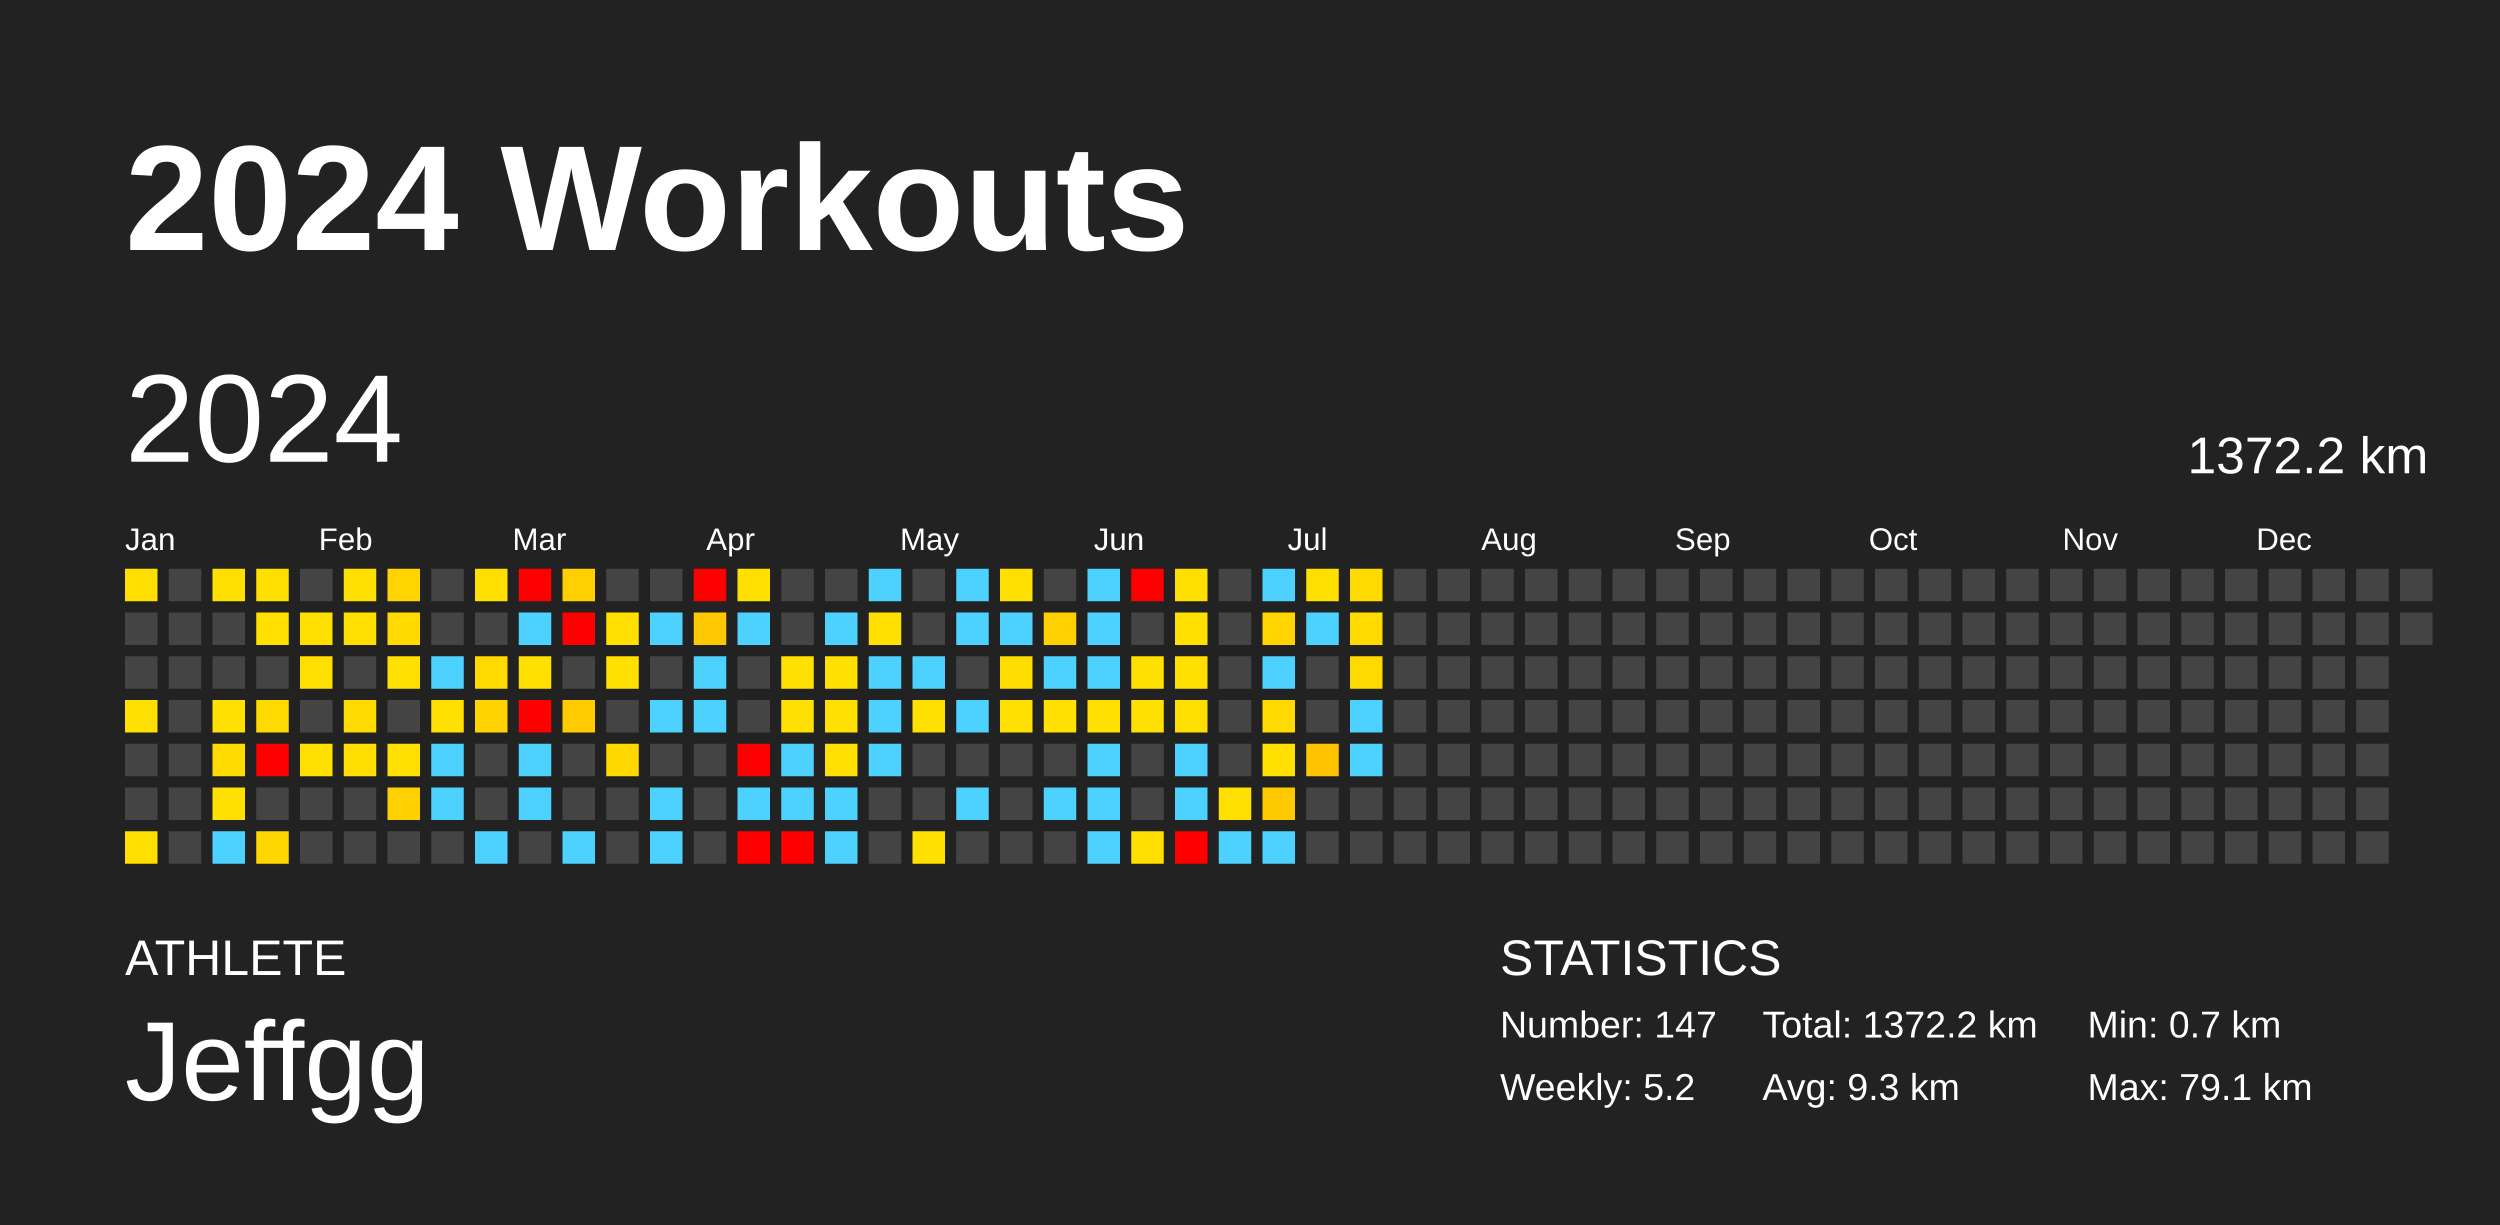
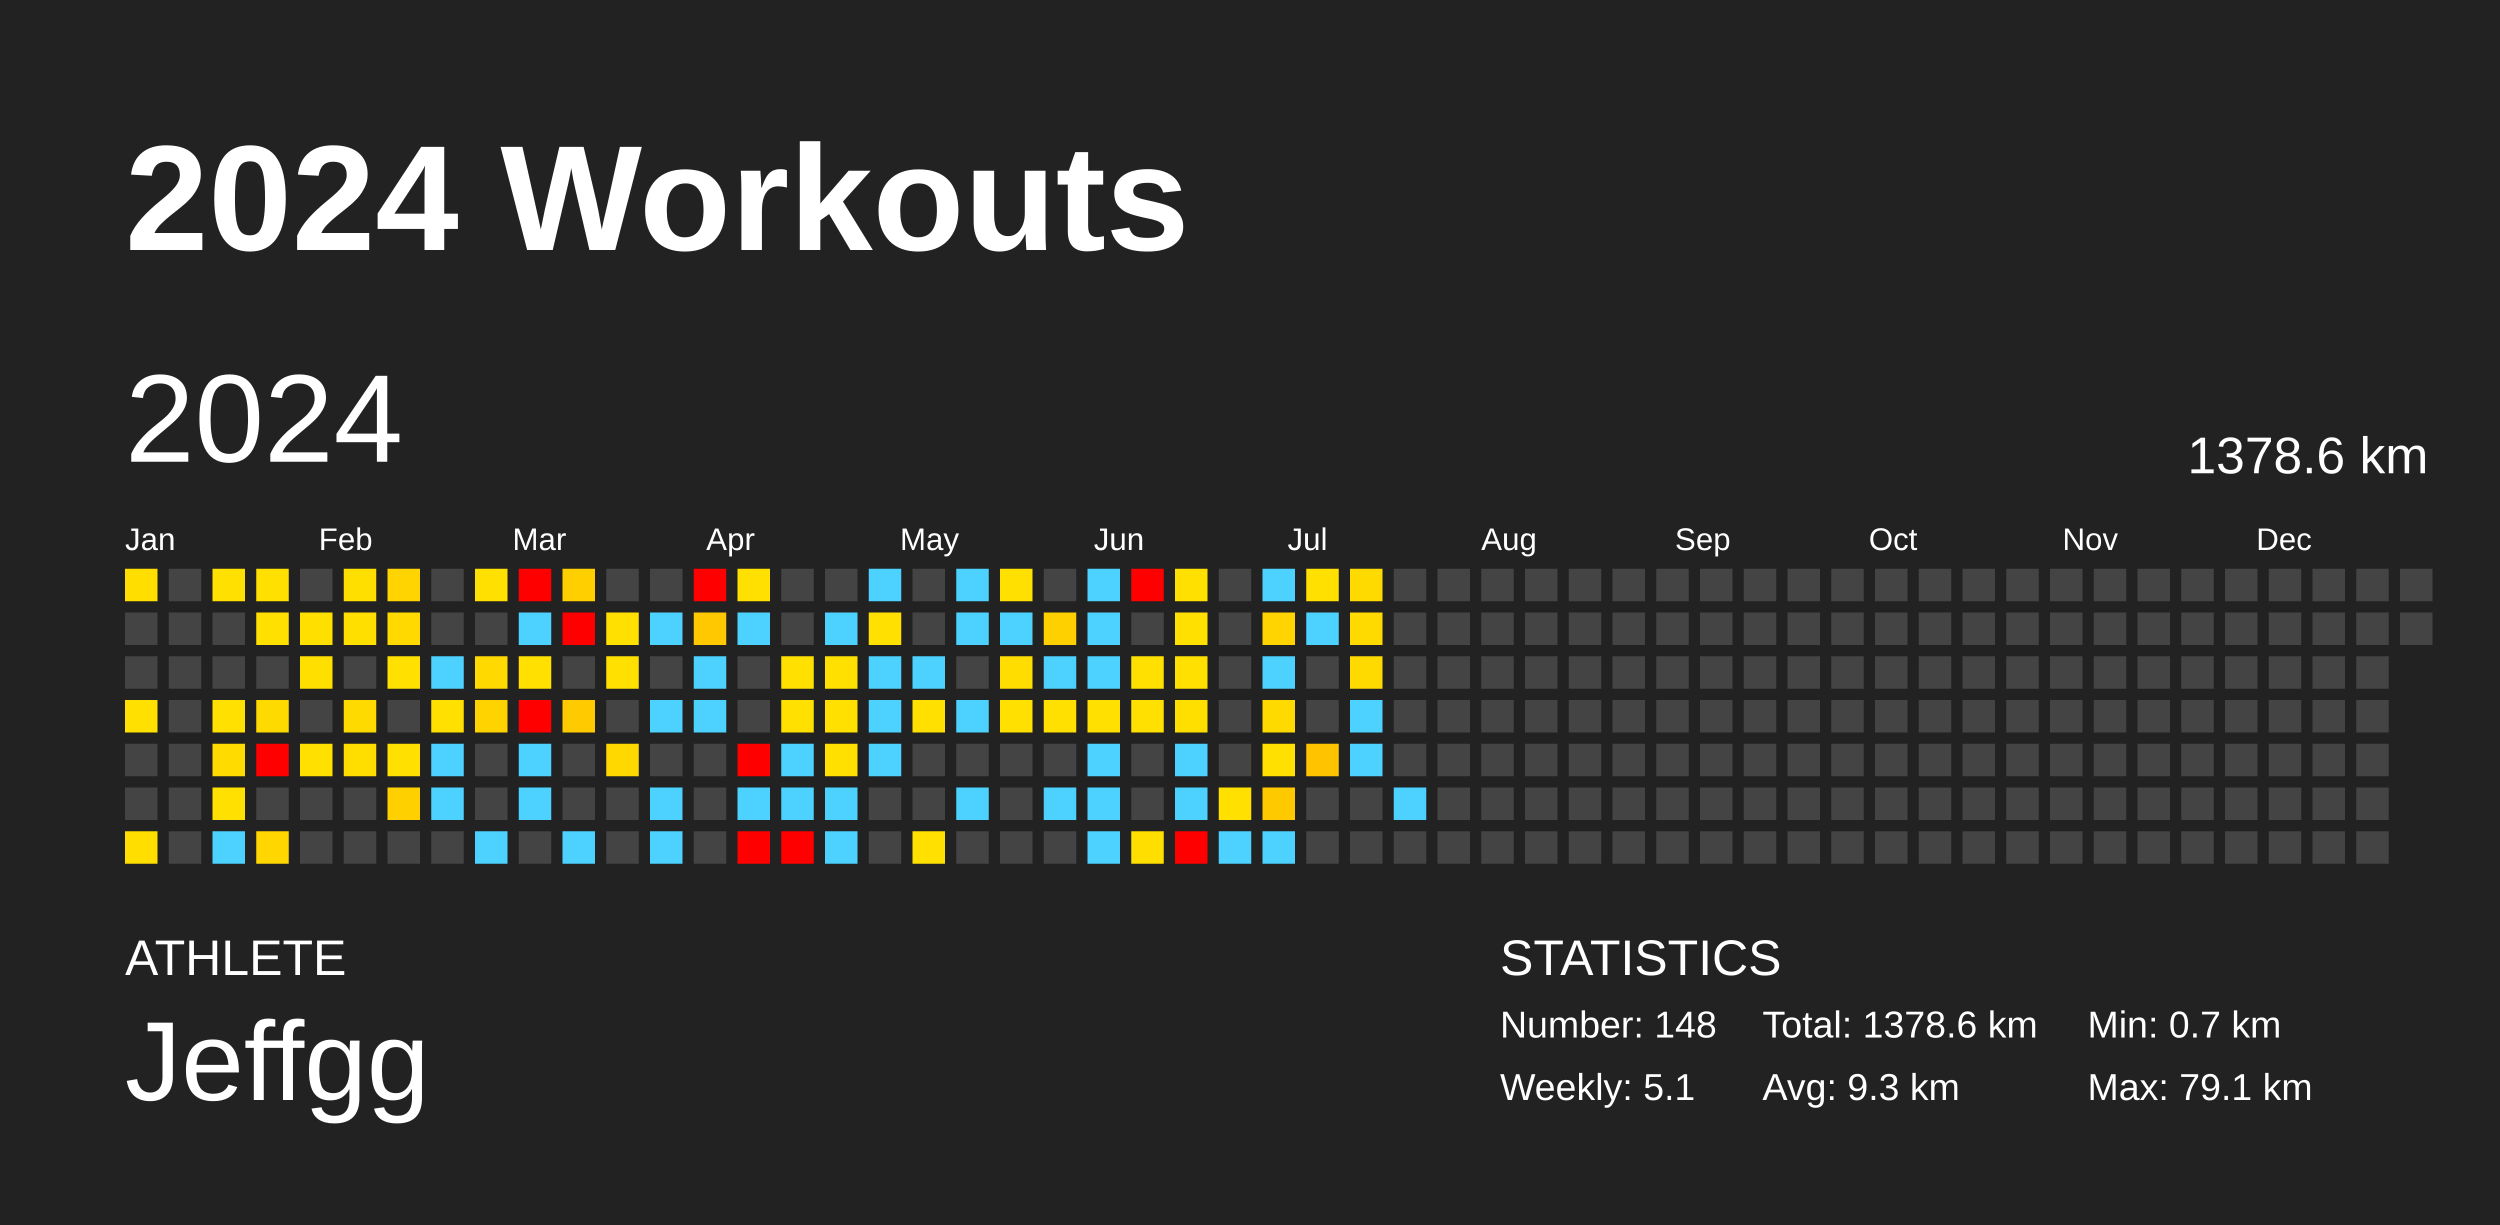
<svg xmlns="http://www.w3.org/2000/svg" baseProfile="full" height="98mm" version="1.1" viewBox="0,0,200,98" width="200mm">
  <defs />
  <rect fill="#222222" height="98" width="200" x="0" y="0" />
  <text fill="#FFFFFF" style="font-size:12px; font-family:Arial; font-weight:bold;" x="10" y="20">2024 Workouts</text>
  <text fill="#FFFFFF" style="font-size:4px; font-family:Arial" x="10" y="78">ATHLETE</text>
  <text fill="#FFFFFF" style="font-size:9px; font-family:Arial" x="10" y="88">Jeffgg</text>
  <text fill="#FFFFFF" style="font-size:4px; font-family:Arial" x="120" y="78">STATISTICS</text>
-   <text fill="#FFFFFF" style="font-size:3px; font-family:Arial" x="120" y="83">Number: 147</text>
-   <text fill="#FFFFFF" style="font-size:3px; font-family:Arial" x="120" y="88">Weekly: 5.2</text>
-   <text fill="#FFFFFF" style="font-size:3px; font-family:Arial" x="141" y="83">Total: 1372.2 km</text>
+   <text fill="#FFFFFF" style="font-size:3px; font-family:Arial" x="120" y="83">Number: 148</text>
+   <text fill="#FFFFFF" style="font-size:3px; font-family:Arial" x="120" y="88">Weekly: 5.1</text>
+   <text fill="#FFFFFF" style="font-size:3px; font-family:Arial" x="141" y="83">Total: 1378.6 km</text>
  <text fill="#FFFFFF" style="font-size:3px; font-family:Arial" x="141" y="88">Avg: 9.3 km</text>
  <text fill="#FFFFFF" style="font-size:3px; font-family:Arial" x="167" y="83">Min: 0.7 km</text>
  <text fill="#FFFFFF" style="font-size:3px; font-family:Arial" x="167" y="88">Max: 79.1 km</text>
  <text dominant-baseline="hanging" fill="#FFFFFF" style="font-size:10.0px; font-family:Arial;" x="10" y="30">2024</text>
-   <text dominant-baseline="hanging" fill="#FFFFFF" style="font-size:4.125px; font-family:Arial;" x="175" y="35">1372.2 km</text>
+   <text dominant-baseline="hanging" fill="#FFFFFF" style="font-size:4.125px; font-family:Arial;" x="175" y="35">1378.6 km</text>
  <text fill="#FFFFFF" style="font-size:2.5px; font-family:Arial" x="10.0" y="44">Jan</text>
  <text fill="#FFFFFF" style="font-size:2.5px; font-family:Arial" x="25.5" y="44">Feb</text>
  <text fill="#FFFFFF" style="font-size:2.5px; font-family:Arial" x="41.0" y="44">Mar</text>
  <text fill="#FFFFFF" style="font-size:2.5px; font-family:Arial" x="56.5" y="44">Apr</text>
  <text fill="#FFFFFF" style="font-size:2.5px; font-family:Arial" x="72.0" y="44">May</text>
  <text fill="#FFFFFF" style="font-size:2.5px; font-family:Arial" x="87.5" y="44">Jun</text>
  <text fill="#FFFFFF" style="font-size:2.5px; font-family:Arial" x="103.0" y="44">Jul</text>
  <text fill="#FFFFFF" style="font-size:2.5px; font-family:Arial" x="118.5" y="44">Aug</text>
  <text fill="#FFFFFF" style="font-size:2.5px; font-family:Arial" x="134.0" y="44">Sep</text>
  <text fill="#FFFFFF" style="font-size:2.5px; font-family:Arial" x="149.5" y="44">Oct</text>
  <text fill="#FFFFFF" style="font-size:2.5px; font-family:Arial" x="165.0" y="44">Nov</text>
  <text fill="#FFFFFF" style="font-size:2.5px; font-family:Arial" x="180.5" y="44">Dec</text>
  <rect fill="#ffde00" height="2.6" width="2.6" x="10.0" y="45.5" />
  <rect fill="#444444" height="2.6" width="2.6" x="10.0" y="49.0" />
  <rect fill="#444444" height="2.6" width="2.6" x="10.0" y="52.5" />
  <rect fill="#ffe000" height="2.6" width="2.6" x="10.0" y="56.0" />
  <rect fill="#444444" height="2.6" width="2.6" x="10.0" y="59.5" />
  <rect fill="#444444" height="2.6" width="2.6" x="10.0" y="63.0" />
  <rect fill="#ffde00" height="2.6" width="2.6" x="10.0" y="66.5" />
  <rect fill="#444444" height="2.6" width="2.6" x="13.5" y="45.5" />
  <rect fill="#444444" height="2.6" width="2.6" x="13.5" y="49.0" />
  <rect fill="#444444" height="2.6" width="2.6" x="13.5" y="52.5" />
  <rect fill="#444444" height="2.6" width="2.6" x="13.5" y="56.0" />
  <rect fill="#444444" height="2.6" width="2.6" x="13.5" y="59.5" />
  <rect fill="#444444" height="2.6" width="2.6" x="13.5" y="63.0" />
  <rect fill="#444444" height="2.6" width="2.6" x="13.5" y="66.5" />
  <rect fill="#ffe000" height="2.6" width="2.6" x="17.0" y="45.5" />
  <rect fill="#444444" height="2.6" width="2.6" x="17.0" y="49.0" />
  <rect fill="#444444" height="2.6" width="2.6" x="17.0" y="52.5" />
  <rect fill="#ffe000" height="2.6" width="2.6" x="17.0" y="56.0" />
  <rect fill="#ffdb00" height="2.6" width="2.6" x="17.0" y="59.5" />
  <rect fill="#ffe000" height="2.6" width="2.6" x="17.0" y="63.0" />
  <rect fill="#4dd2ff" height="2.6" width="2.6" x="17.0" y="66.5" />
  <rect fill="#ffe000" height="2.6" width="2.6" x="20.5" y="45.5" />
  <rect fill="#ffe000" height="2.6" width="2.6" x="20.5" y="49.0" />
  <rect fill="#444444" height="2.6" width="2.6" x="20.5" y="52.5" />
  <rect fill="#ffda00" height="2.6" width="2.6" x="20.5" y="56.0" />
  <rect fill="red" height="2.6" width="2.6" x="20.5" y="59.5" />
  <rect fill="#444444" height="2.6" width="2.6" x="20.5" y="63.0" />
  <rect fill="#ffd600" height="2.6" width="2.6" x="20.5" y="66.5" />
  <rect fill="#444444" height="2.6" width="2.6" x="24.0" y="45.5" />
  <rect fill="#ffdf00" height="2.6" width="2.6" x="24.0" y="49.0" />
  <rect fill="#ffdf00" height="2.6" width="2.6" x="24.0" y="52.5" />
  <rect fill="#444444" height="2.6" width="2.6" x="24.0" y="56.0" />
  <rect fill="#ffe000" height="2.6" width="2.6" x="24.0" y="59.5" />
  <rect fill="#444444" height="2.6" width="2.6" x="24.0" y="63.0" />
  <rect fill="#444444" height="2.6" width="2.6" x="24.0" y="66.5" />
  <rect fill="#ffdf00" height="2.6" width="2.6" x="27.5" y="45.5" />
  <rect fill="#ffdf00" height="2.6" width="2.6" x="27.5" y="49.0" />
  <rect fill="#444444" height="2.6" width="2.6" x="27.5" y="52.5" />
  <rect fill="#ffda00" height="2.6" width="2.6" x="27.5" y="56.0" />
  <rect fill="#ffde00" height="2.6" width="2.6" x="27.5" y="59.5" />
  <rect fill="#444444" height="2.6" width="2.6" x="27.5" y="63.0" />
  <rect fill="#444444" height="2.6" width="2.6" x="27.5" y="66.5" />
  <rect fill="#ffd400" height="2.6" width="2.6" x="31.0" y="45.5" />
  <rect fill="#ffd900" height="2.6" width="2.6" x="31.0" y="49.0" />
  <rect fill="#ffe000" height="2.6" width="2.6" x="31.0" y="52.5" />
  <rect fill="#444444" height="2.6" width="2.6" x="31.0" y="56.0" />
  <rect fill="#ffe000" height="2.6" width="2.6" x="31.0" y="59.5" />
  <rect fill="#ffd000" height="2.6" width="2.6" x="31.0" y="63.0" />
  <rect fill="#444444" height="2.6" width="2.6" x="31.0" y="66.5" />
  <rect fill="#444444" height="2.6" width="2.6" x="34.5" y="45.5" />
  <rect fill="#444444" height="2.6" width="2.6" x="34.5" y="49.0" />
  <rect fill="#4dd2ff" height="2.6" width="2.6" x="34.5" y="52.5" />
  <rect fill="#ffe000" height="2.6" width="2.6" x="34.5" y="56.0" />
  <rect fill="#4dd2ff" height="2.6" width="2.6" x="34.5" y="59.5" />
  <rect fill="#4dd2ff" height="2.6" width="2.6" x="34.5" y="63.0" />
  <rect fill="#444444" height="2.6" width="2.6" x="34.5" y="66.5" />
  <rect fill="#ffe000" height="2.6" width="2.6" x="38.0" y="45.5" />
  <rect fill="#444444" height="2.6" width="2.6" x="38.0" y="49.0" />
  <rect fill="#ffd900" height="2.6" width="2.6" x="38.0" y="52.5" />
  <rect fill="#ffd300" height="2.6" width="2.6" x="38.0" y="56.0" />
  <rect fill="#444444" height="2.6" width="2.6" x="38.0" y="59.5" />
  <rect fill="#444444" height="2.6" width="2.6" x="38.0" y="63.0" />
  <rect fill="#4dd2ff" height="2.6" width="2.6" x="38.0" y="66.5" />
  <rect fill="red" height="2.6" width="2.6" x="41.5" y="45.5" />
  <rect fill="#4dd2ff" height="2.6" width="2.6" x="41.5" y="49.0" />
  <rect fill="#ffe000" height="2.6" width="2.6" x="41.5" y="52.5" />
  <rect fill="red" height="2.6" width="2.6" x="41.5" y="56.0" />
  <rect fill="#4dd2ff" height="2.6" width="2.6" x="41.5" y="59.5" />
  <rect fill="#4dd2ff" height="2.6" width="2.6" x="41.5" y="63.0" />
  <rect fill="#444444" height="2.6" width="2.6" x="41.5" y="66.5" />
  <rect fill="#ffcf00" height="2.6" width="2.6" x="45.0" y="45.5" />
  <rect fill="red" height="2.6" width="2.6" x="45.0" y="49.0" />
  <rect fill="#444444" height="2.6" width="2.6" x="45.0" y="52.5" />
  <rect fill="#ffcb00" height="2.6" width="2.6" x="45.0" y="56.0" />
  <rect fill="#444444" height="2.6" width="2.6" x="45.0" y="59.5" />
  <rect fill="#444444" height="2.6" width="2.6" x="45.0" y="63.0" />
  <rect fill="#4dd2ff" height="2.6" width="2.6" x="45.0" y="66.5" />
  <rect fill="#444444" height="2.6" width="2.6" x="48.5" y="45.5" />
  <rect fill="#ffe000" height="2.6" width="2.6" x="48.5" y="49.0" />
  <rect fill="#ffe000" height="2.6" width="2.6" x="48.5" y="52.5" />
  <rect fill="#444444" height="2.6" width="2.6" x="48.5" y="56.0" />
  <rect fill="#ffd800" height="2.6" width="2.6" x="48.5" y="59.5" />
  <rect fill="#444444" height="2.6" width="2.6" x="48.5" y="63.0" />
  <rect fill="#444444" height="2.6" width="2.6" x="48.5" y="66.5" />
  <rect fill="#444444" height="2.6" width="2.6" x="52.0" y="45.5" />
  <rect fill="#4dd2ff" height="2.6" width="2.6" x="52.0" y="49.0" />
  <rect fill="#444444" height="2.6" width="2.6" x="52.0" y="52.5" />
  <rect fill="#4dd2ff" height="2.6" width="2.6" x="52.0" y="56.0" />
  <rect fill="#444444" height="2.6" width="2.6" x="52.0" y="59.5" />
  <rect fill="#4dd2ff" height="2.6" width="2.6" x="52.0" y="63.0" />
  <rect fill="#4dd2ff" height="2.6" width="2.6" x="52.0" y="66.5" />
  <rect fill="red" height="2.6" width="2.6" x="55.5" y="45.5" />
  <rect fill="#ffc800" height="2.6" width="2.6" x="55.5" y="49.0" />
  <rect fill="#4dd2ff" height="2.6" width="2.6" x="55.5" y="52.5" />
  <rect fill="#4dd2ff" height="2.6" width="2.6" x="55.5" y="56.0" />
  <rect fill="#444444" height="2.6" width="2.6" x="55.5" y="59.5" />
  <rect fill="#444444" height="2.6" width="2.6" x="55.5" y="63.0" />
  <rect fill="#444444" height="2.6" width="2.6" x="55.5" y="66.5" />
  <rect fill="#ffe000" height="2.6" width="2.6" x="59.0" y="45.5" />
  <rect fill="#4dd2ff" height="2.6" width="2.6" x="59.0" y="49.0" />
  <rect fill="#444444" height="2.6" width="2.6" x="59.0" y="52.5" />
  <rect fill="#444444" height="2.6" width="2.6" x="59.0" y="56.0" />
  <rect fill="red" height="2.6" width="2.6" x="59.0" y="59.5" />
  <rect fill="#4dd2ff" height="2.6" width="2.6" x="59.0" y="63.0" />
  <rect fill="red" height="2.6" width="2.6" x="59.0" y="66.5" />
  <rect fill="#444444" height="2.6" width="2.6" x="62.5" y="45.5" />
  <rect fill="#444444" height="2.6" width="2.6" x="62.5" y="49.0" />
  <rect fill="#ffe000" height="2.6" width="2.6" x="62.5" y="52.5" />
  <rect fill="#ffe000" height="2.6" width="2.6" x="62.5" y="56.0" />
  <rect fill="#4dd2ff" height="2.6" width="2.6" x="62.5" y="59.5" />
  <rect fill="#4dd2ff" height="2.6" width="2.6" x="62.5" y="63.0" />
  <rect fill="red" height="2.6" width="2.6" x="62.5" y="66.5" />
  <rect fill="#444444" height="2.6" width="2.6" x="66.0" y="45.5" />
  <rect fill="#4dd2ff" height="2.6" width="2.6" x="66.0" y="49.0" />
  <rect fill="#ffe000" height="2.6" width="2.6" x="66.0" y="52.5" />
  <rect fill="#ffe000" height="2.6" width="2.6" x="66.0" y="56.0" />
  <rect fill="#ffe000" height="2.6" width="2.6" x="66.0" y="59.5" />
  <rect fill="#4dd2ff" height="2.6" width="2.6" x="66.0" y="63.0" />
  <rect fill="#4dd2ff" height="2.6" width="2.6" x="66.0" y="66.5" />
  <rect fill="#4dd2ff" height="2.6" width="2.6" x="69.5" y="45.5" />
  <rect fill="#ffe000" height="2.6" width="2.6" x="69.5" y="49.0" />
  <rect fill="#4dd2ff" height="2.6" width="2.6" x="69.5" y="52.5" />
  <rect fill="#4dd2ff" height="2.6" width="2.6" x="69.5" y="56.0" />
  <rect fill="#4dd2ff" height="2.6" width="2.6" x="69.5" y="59.5" />
  <rect fill="#444444" height="2.6" width="2.6" x="69.5" y="63.0" />
  <rect fill="#444444" height="2.6" width="2.6" x="69.5" y="66.5" />
  <rect fill="#444444" height="2.6" width="2.6" x="73.0" y="45.5" />
  <rect fill="#444444" height="2.6" width="2.6" x="73.0" y="49.0" />
  <rect fill="#4dd2ff" height="2.6" width="2.6" x="73.0" y="52.5" />
  <rect fill="#ffe000" height="2.6" width="2.6" x="73.0" y="56.0" />
  <rect fill="#444444" height="2.6" width="2.6" x="73.0" y="59.5" />
  <rect fill="#444444" height="2.6" width="2.6" x="73.0" y="63.0" />
  <rect fill="#ffe000" height="2.6" width="2.6" x="73.0" y="66.5" />
  <rect fill="#4dd2ff" height="2.6" width="2.6" x="76.5" y="45.5" />
  <rect fill="#4dd2ff" height="2.6" width="2.6" x="76.5" y="49.0" />
  <rect fill="#444444" height="2.6" width="2.6" x="76.5" y="52.5" />
  <rect fill="#4dd2ff" height="2.6" width="2.6" x="76.5" y="56.0" />
  <rect fill="#444444" height="2.6" width="2.6" x="76.5" y="59.5" />
  <rect fill="#4dd2ff" height="2.6" width="2.6" x="76.5" y="63.0" />
  <rect fill="#444444" height="2.6" width="2.6" x="76.5" y="66.5" />
  <rect fill="#ffe000" height="2.6" width="2.6" x="80.0" y="45.5" />
  <rect fill="#4dd2ff" height="2.6" width="2.6" x="80.0" y="49.0" />
  <rect fill="#ffdd00" height="2.6" width="2.6" x="80.0" y="52.5" />
  <rect fill="#ffe000" height="2.6" width="2.6" x="80.0" y="56.0" />
  <rect fill="#444444" height="2.6" width="2.6" x="80.0" y="59.5" />
  <rect fill="#444444" height="2.6" width="2.6" x="80.0" y="63.0" />
  <rect fill="#444444" height="2.6" width="2.6" x="80.0" y="66.5" />
  <rect fill="#444444" height="2.6" width="2.6" x="83.5" y="45.5" />
  <rect fill="#ffd000" height="2.6" width="2.6" x="83.5" y="49.0" />
  <rect fill="#4dd2ff" height="2.6" width="2.6" x="83.5" y="52.5" />
  <rect fill="#ffe000" height="2.6" width="2.6" x="83.5" y="56.0" />
  <rect fill="#444444" height="2.6" width="2.6" x="83.5" y="59.5" />
  <rect fill="#4dd2ff" height="2.6" width="2.6" x="83.5" y="63.0" />
  <rect fill="#444444" height="2.6" width="2.6" x="83.5" y="66.5" />
  <rect fill="#4dd2ff" height="2.6" width="2.6" x="87.0" y="45.5" />
  <rect fill="#4dd2ff" height="2.6" width="2.6" x="87.0" y="49.0" />
  <rect fill="#4dd2ff" height="2.6" width="2.6" x="87.0" y="52.5" />
  <rect fill="#ffe000" height="2.6" width="2.6" x="87.0" y="56.0" />
  <rect fill="#4dd2ff" height="2.6" width="2.6" x="87.0" y="59.5" />
  <rect fill="#4dd2ff" height="2.6" width="2.6" x="87.0" y="63.0" />
  <rect fill="#4dd2ff" height="2.6" width="2.6" x="87.0" y="66.5" />
  <rect fill="red" height="2.6" width="2.6" x="90.5" y="45.5" />
  <rect fill="#444444" height="2.6" width="2.6" x="90.5" y="49.0" />
  <rect fill="#ffe000" height="2.6" width="2.6" x="90.5" y="52.5" />
  <rect fill="#ffe000" height="2.6" width="2.6" x="90.5" y="56.0" />
  <rect fill="#444444" height="2.6" width="2.6" x="90.5" y="59.5" />
  <rect fill="#444444" height="2.6" width="2.6" x="90.5" y="63.0" />
  <rect fill="#ffde00" height="2.6" width="2.6" x="90.5" y="66.5" />
  <rect fill="#ffe000" height="2.6" width="2.6" x="94.0" y="45.5" />
  <rect fill="#ffe000" height="2.6" width="2.6" x="94.0" y="49.0" />
  <rect fill="#ffe000" height="2.6" width="2.6" x="94.0" y="52.5" />
  <rect fill="#ffdf00" height="2.6" width="2.6" x="94.0" y="56.0" />
  <rect fill="#4dd2ff" height="2.6" width="2.6" x="94.0" y="59.5" />
  <rect fill="#4dd2ff" height="2.6" width="2.6" x="94.0" y="63.0" />
  <rect fill="red" height="2.6" width="2.6" x="94.0" y="66.5" />
  <rect fill="#444444" height="2.6" width="2.6" x="97.5" y="45.5" />
  <rect fill="#444444" height="2.6" width="2.6" x="97.5" y="49.0" />
  <rect fill="#444444" height="2.6" width="2.6" x="97.5" y="52.5" />
  <rect fill="#444444" height="2.6" width="2.6" x="97.5" y="56.0" />
  <rect fill="#444444" height="2.6" width="2.6" x="97.5" y="59.5" />
  <rect fill="#ffe000" height="2.6" width="2.6" x="97.5" y="63.0" />
  <rect fill="#4dd2ff" height="2.6" width="2.6" x="97.5" y="66.5" />
  <rect fill="#4dd2ff" height="2.6" width="2.6" x="101.0" y="45.5" />
  <rect fill="#ffd400" height="2.6" width="2.6" x="101.0" y="49.0" />
  <rect fill="#4dd2ff" height="2.6" width="2.6" x="101.0" y="52.5" />
  <rect fill="#ffda00" height="2.6" width="2.6" x="101.0" y="56.0" />
  <rect fill="#ffe000" height="2.6" width="2.6" x="101.0" y="59.5" />
  <rect fill="#ffc900" height="2.6" width="2.6" x="101.0" y="63.0" />
  <rect fill="#4dd2ff" height="2.6" width="2.6" x="101.0" y="66.5" />
  <rect fill="#ffe000" height="2.6" width="2.6" x="104.5" y="45.5" />
  <rect fill="#4dd2ff" height="2.6" width="2.6" x="104.5" y="49.0" />
  <rect fill="#444444" height="2.6" width="2.6" x="104.5" y="52.5" />
  <rect fill="#444444" height="2.6" width="2.6" x="104.5" y="56.0" />
  <rect fill="#ffc300" height="2.6" width="2.6" x="104.5" y="59.5" />
  <rect fill="#444444" height="2.6" width="2.6" x="104.5" y="63.0" />
  <rect fill="#444444" height="2.6" width="2.6" x="104.5" y="66.5" />
  <rect fill="#ffda00" height="2.6" width="2.6" x="108.0" y="45.5" />
  <rect fill="#ffda00" height="2.6" width="2.6" x="108.0" y="49.0" />
  <rect fill="#ffda00" height="2.6" width="2.6" x="108.0" y="52.5" />
  <rect fill="#4dd2ff" height="2.6" width="2.6" x="108.0" y="56.0" />
  <rect fill="#4dd2ff" height="2.6" width="2.6" x="108.0" y="59.5" />
  <rect fill="#444444" height="2.6" width="2.6" x="108.0" y="63.0" />
  <rect fill="#444444" height="2.6" width="2.6" x="108.0" y="66.5" />
  <rect fill="#444444" height="2.6" width="2.6" x="111.5" y="45.5" />
  <rect fill="#444444" height="2.6" width="2.6" x="111.5" y="49.0" />
  <rect fill="#444444" height="2.6" width="2.6" x="111.5" y="52.5" />
  <rect fill="#444444" height="2.6" width="2.6" x="111.5" y="56.0" />
  <rect fill="#444444" height="2.6" width="2.6" x="111.5" y="59.5" />
-   <rect fill="#444444" height="2.6" width="2.6" x="111.5" y="63.0" />
+   <rect fill="#4dd2ff" height="2.6" width="2.6" x="111.5" y="63.0" />
  <rect fill="#444444" height="2.6" width="2.6" x="111.5" y="66.5" />
  <rect fill="#444444" height="2.6" width="2.6" x="115.0" y="45.5" />
  <rect fill="#444444" height="2.6" width="2.6" x="115.0" y="49.0" />
  <rect fill="#444444" height="2.6" width="2.6" x="115.0" y="52.5" />
  <rect fill="#444444" height="2.6" width="2.6" x="115.0" y="56.0" />
  <rect fill="#444444" height="2.6" width="2.6" x="115.0" y="59.5" />
  <rect fill="#444444" height="2.6" width="2.6" x="115.0" y="63.0" />
  <rect fill="#444444" height="2.6" width="2.6" x="115.0" y="66.5" />
  <rect fill="#444444" height="2.6" width="2.6" x="118.5" y="45.5" />
  <rect fill="#444444" height="2.6" width="2.6" x="118.5" y="49.0" />
  <rect fill="#444444" height="2.6" width="2.6" x="118.5" y="52.5" />
  <rect fill="#444444" height="2.6" width="2.6" x="118.5" y="56.0" />
  <rect fill="#444444" height="2.6" width="2.6" x="118.5" y="59.5" />
  <rect fill="#444444" height="2.6" width="2.6" x="118.5" y="63.0" />
  <rect fill="#444444" height="2.6" width="2.6" x="118.5" y="66.5" />
  <rect fill="#444444" height="2.6" width="2.6" x="122.0" y="45.5" />
  <rect fill="#444444" height="2.6" width="2.6" x="122.0" y="49.0" />
  <rect fill="#444444" height="2.6" width="2.6" x="122.0" y="52.5" />
  <rect fill="#444444" height="2.6" width="2.6" x="122.0" y="56.0" />
  <rect fill="#444444" height="2.6" width="2.6" x="122.0" y="59.5" />
  <rect fill="#444444" height="2.6" width="2.6" x="122.0" y="63.0" />
  <rect fill="#444444" height="2.6" width="2.6" x="122.0" y="66.5" />
  <rect fill="#444444" height="2.6" width="2.6" x="125.5" y="45.5" />
  <rect fill="#444444" height="2.6" width="2.6" x="125.5" y="49.0" />
  <rect fill="#444444" height="2.6" width="2.6" x="125.5" y="52.5" />
  <rect fill="#444444" height="2.6" width="2.6" x="125.5" y="56.0" />
  <rect fill="#444444" height="2.6" width="2.6" x="125.5" y="59.5" />
  <rect fill="#444444" height="2.6" width="2.6" x="125.5" y="63.0" />
  <rect fill="#444444" height="2.6" width="2.6" x="125.5" y="66.5" />
  <rect fill="#444444" height="2.6" width="2.6" x="129.0" y="45.5" />
  <rect fill="#444444" height="2.6" width="2.6" x="129.0" y="49.0" />
  <rect fill="#444444" height="2.6" width="2.6" x="129.0" y="52.5" />
  <rect fill="#444444" height="2.6" width="2.6" x="129.0" y="56.0" />
  <rect fill="#444444" height="2.6" width="2.6" x="129.0" y="59.5" />
  <rect fill="#444444" height="2.6" width="2.6" x="129.0" y="63.0" />
  <rect fill="#444444" height="2.6" width="2.6" x="129.0" y="66.5" />
  <rect fill="#444444" height="2.6" width="2.6" x="132.5" y="45.5" />
  <rect fill="#444444" height="2.6" width="2.6" x="132.5" y="49.0" />
  <rect fill="#444444" height="2.6" width="2.6" x="132.5" y="52.5" />
  <rect fill="#444444" height="2.6" width="2.6" x="132.5" y="56.0" />
  <rect fill="#444444" height="2.6" width="2.6" x="132.5" y="59.5" />
  <rect fill="#444444" height="2.6" width="2.6" x="132.5" y="63.0" />
  <rect fill="#444444" height="2.6" width="2.6" x="132.5" y="66.5" />
  <rect fill="#444444" height="2.6" width="2.6" x="136.0" y="45.5" />
  <rect fill="#444444" height="2.6" width="2.6" x="136.0" y="49.0" />
  <rect fill="#444444" height="2.6" width="2.6" x="136.0" y="52.5" />
  <rect fill="#444444" height="2.6" width="2.6" x="136.0" y="56.0" />
  <rect fill="#444444" height="2.6" width="2.6" x="136.0" y="59.5" />
  <rect fill="#444444" height="2.6" width="2.6" x="136.0" y="63.0" />
  <rect fill="#444444" height="2.6" width="2.6" x="136.0" y="66.5" />
  <rect fill="#444444" height="2.6" width="2.6" x="139.5" y="45.5" />
  <rect fill="#444444" height="2.6" width="2.6" x="139.5" y="49.0" />
  <rect fill="#444444" height="2.6" width="2.6" x="139.5" y="52.5" />
  <rect fill="#444444" height="2.6" width="2.6" x="139.5" y="56.0" />
  <rect fill="#444444" height="2.6" width="2.6" x="139.5" y="59.5" />
  <rect fill="#444444" height="2.6" width="2.6" x="139.5" y="63.0" />
  <rect fill="#444444" height="2.6" width="2.6" x="139.5" y="66.5" />
  <rect fill="#444444" height="2.6" width="2.6" x="143.0" y="45.5" />
  <rect fill="#444444" height="2.6" width="2.6" x="143.0" y="49.0" />
  <rect fill="#444444" height="2.6" width="2.6" x="143.0" y="52.5" />
  <rect fill="#444444" height="2.6" width="2.6" x="143.0" y="56.0" />
  <rect fill="#444444" height="2.6" width="2.6" x="143.0" y="59.5" />
  <rect fill="#444444" height="2.6" width="2.6" x="143.0" y="63.0" />
  <rect fill="#444444" height="2.6" width="2.6" x="143.0" y="66.5" />
  <rect fill="#444444" height="2.6" width="2.6" x="146.5" y="45.5" />
  <rect fill="#444444" height="2.6" width="2.6" x="146.5" y="49.0" />
  <rect fill="#444444" height="2.6" width="2.6" x="146.5" y="52.5" />
  <rect fill="#444444" height="2.6" width="2.6" x="146.5" y="56.0" />
  <rect fill="#444444" height="2.6" width="2.6" x="146.5" y="59.5" />
  <rect fill="#444444" height="2.6" width="2.6" x="146.5" y="63.0" />
  <rect fill="#444444" height="2.6" width="2.6" x="146.5" y="66.5" />
  <rect fill="#444444" height="2.6" width="2.6" x="150.0" y="45.5" />
  <rect fill="#444444" height="2.6" width="2.6" x="150.0" y="49.0" />
  <rect fill="#444444" height="2.6" width="2.6" x="150.0" y="52.5" />
  <rect fill="#444444" height="2.6" width="2.6" x="150.0" y="56.0" />
  <rect fill="#444444" height="2.6" width="2.6" x="150.0" y="59.5" />
  <rect fill="#444444" height="2.6" width="2.6" x="150.0" y="63.0" />
  <rect fill="#444444" height="2.6" width="2.6" x="150.0" y="66.5" />
  <rect fill="#444444" height="2.6" width="2.6" x="153.5" y="45.5" />
  <rect fill="#444444" height="2.6" width="2.6" x="153.5" y="49.0" />
  <rect fill="#444444" height="2.6" width="2.6" x="153.5" y="52.5" />
  <rect fill="#444444" height="2.6" width="2.6" x="153.5" y="56.0" />
  <rect fill="#444444" height="2.6" width="2.6" x="153.5" y="59.5" />
  <rect fill="#444444" height="2.6" width="2.6" x="153.5" y="63.0" />
  <rect fill="#444444" height="2.6" width="2.6" x="153.5" y="66.5" />
  <rect fill="#444444" height="2.6" width="2.6" x="157.0" y="45.5" />
  <rect fill="#444444" height="2.6" width="2.6" x="157.0" y="49.0" />
  <rect fill="#444444" height="2.6" width="2.6" x="157.0" y="52.5" />
  <rect fill="#444444" height="2.6" width="2.6" x="157.0" y="56.0" />
  <rect fill="#444444" height="2.6" width="2.6" x="157.0" y="59.5" />
  <rect fill="#444444" height="2.6" width="2.6" x="157.0" y="63.0" />
  <rect fill="#444444" height="2.6" width="2.6" x="157.0" y="66.5" />
  <rect fill="#444444" height="2.6" width="2.6" x="160.5" y="45.5" />
  <rect fill="#444444" height="2.6" width="2.6" x="160.5" y="49.0" />
  <rect fill="#444444" height="2.6" width="2.6" x="160.5" y="52.5" />
  <rect fill="#444444" height="2.6" width="2.6" x="160.5" y="56.0" />
  <rect fill="#444444" height="2.6" width="2.6" x="160.5" y="59.5" />
  <rect fill="#444444" height="2.6" width="2.6" x="160.5" y="63.0" />
  <rect fill="#444444" height="2.6" width="2.6" x="160.5" y="66.5" />
  <rect fill="#444444" height="2.6" width="2.6" x="164.0" y="45.5" />
  <rect fill="#444444" height="2.6" width="2.6" x="164.0" y="49.0" />
  <rect fill="#444444" height="2.6" width="2.6" x="164.0" y="52.5" />
  <rect fill="#444444" height="2.6" width="2.6" x="164.0" y="56.0" />
  <rect fill="#444444" height="2.6" width="2.6" x="164.0" y="59.5" />
  <rect fill="#444444" height="2.6" width="2.6" x="164.0" y="63.0" />
  <rect fill="#444444" height="2.6" width="2.6" x="164.0" y="66.5" />
  <rect fill="#444444" height="2.6" width="2.6" x="167.5" y="45.5" />
  <rect fill="#444444" height="2.6" width="2.6" x="167.5" y="49.0" />
  <rect fill="#444444" height="2.6" width="2.6" x="167.5" y="52.5" />
  <rect fill="#444444" height="2.6" width="2.6" x="167.5" y="56.0" />
  <rect fill="#444444" height="2.6" width="2.6" x="167.5" y="59.5" />
  <rect fill="#444444" height="2.6" width="2.6" x="167.5" y="63.0" />
  <rect fill="#444444" height="2.6" width="2.6" x="167.5" y="66.5" />
  <rect fill="#444444" height="2.6" width="2.6" x="171.0" y="45.5" />
  <rect fill="#444444" height="2.6" width="2.6" x="171.0" y="49.0" />
  <rect fill="#444444" height="2.6" width="2.6" x="171.0" y="52.5" />
  <rect fill="#444444" height="2.6" width="2.6" x="171.0" y="56.0" />
  <rect fill="#444444" height="2.6" width="2.6" x="171.0" y="59.5" />
  <rect fill="#444444" height="2.6" width="2.6" x="171.0" y="63.0" />
  <rect fill="#444444" height="2.6" width="2.6" x="171.0" y="66.5" />
  <rect fill="#444444" height="2.6" width="2.6" x="174.5" y="45.5" />
  <rect fill="#444444" height="2.6" width="2.6" x="174.5" y="49.0" />
  <rect fill="#444444" height="2.6" width="2.6" x="174.5" y="52.5" />
  <rect fill="#444444" height="2.6" width="2.6" x="174.5" y="56.0" />
  <rect fill="#444444" height="2.6" width="2.6" x="174.5" y="59.5" />
  <rect fill="#444444" height="2.6" width="2.6" x="174.5" y="63.0" />
  <rect fill="#444444" height="2.6" width="2.6" x="174.5" y="66.5" />
  <rect fill="#444444" height="2.6" width="2.6" x="178.0" y="45.5" />
  <rect fill="#444444" height="2.6" width="2.6" x="178.0" y="49.0" />
  <rect fill="#444444" height="2.6" width="2.6" x="178.0" y="52.5" />
  <rect fill="#444444" height="2.6" width="2.6" x="178.0" y="56.0" />
  <rect fill="#444444" height="2.6" width="2.6" x="178.0" y="59.5" />
  <rect fill="#444444" height="2.6" width="2.6" x="178.0" y="63.0" />
  <rect fill="#444444" height="2.6" width="2.6" x="178.0" y="66.5" />
  <rect fill="#444444" height="2.6" width="2.6" x="181.5" y="45.5" />
  <rect fill="#444444" height="2.6" width="2.6" x="181.5" y="49.0" />
  <rect fill="#444444" height="2.6" width="2.6" x="181.5" y="52.5" />
  <rect fill="#444444" height="2.6" width="2.6" x="181.5" y="56.0" />
  <rect fill="#444444" height="2.6" width="2.6" x="181.5" y="59.5" />
  <rect fill="#444444" height="2.6" width="2.6" x="181.5" y="63.0" />
  <rect fill="#444444" height="2.6" width="2.6" x="181.5" y="66.5" />
  <rect fill="#444444" height="2.6" width="2.6" x="185.0" y="45.5" />
  <rect fill="#444444" height="2.6" width="2.6" x="185.0" y="49.0" />
  <rect fill="#444444" height="2.6" width="2.6" x="185.0" y="52.5" />
  <rect fill="#444444" height="2.6" width="2.6" x="185.0" y="56.0" />
  <rect fill="#444444" height="2.6" width="2.6" x="185.0" y="59.5" />
  <rect fill="#444444" height="2.6" width="2.6" x="185.0" y="63.0" />
  <rect fill="#444444" height="2.6" width="2.6" x="185.0" y="66.5" />
  <rect fill="#444444" height="2.6" width="2.6" x="188.5" y="45.5" />
  <rect fill="#444444" height="2.6" width="2.6" x="188.5" y="49.0" />
  <rect fill="#444444" height="2.6" width="2.6" x="188.5" y="52.5" />
  <rect fill="#444444" height="2.6" width="2.6" x="188.5" y="56.0" />
  <rect fill="#444444" height="2.6" width="2.6" x="188.5" y="59.5" />
  <rect fill="#444444" height="2.6" width="2.6" x="188.5" y="63.0" />
  <rect fill="#444444" height="2.6" width="2.6" x="188.5" y="66.5" />
  <rect fill="#444444" height="2.6" width="2.6" x="192.0" y="45.5" />
  <rect fill="#444444" height="2.6" width="2.6" x="192.0" y="49.0" />
</svg>
